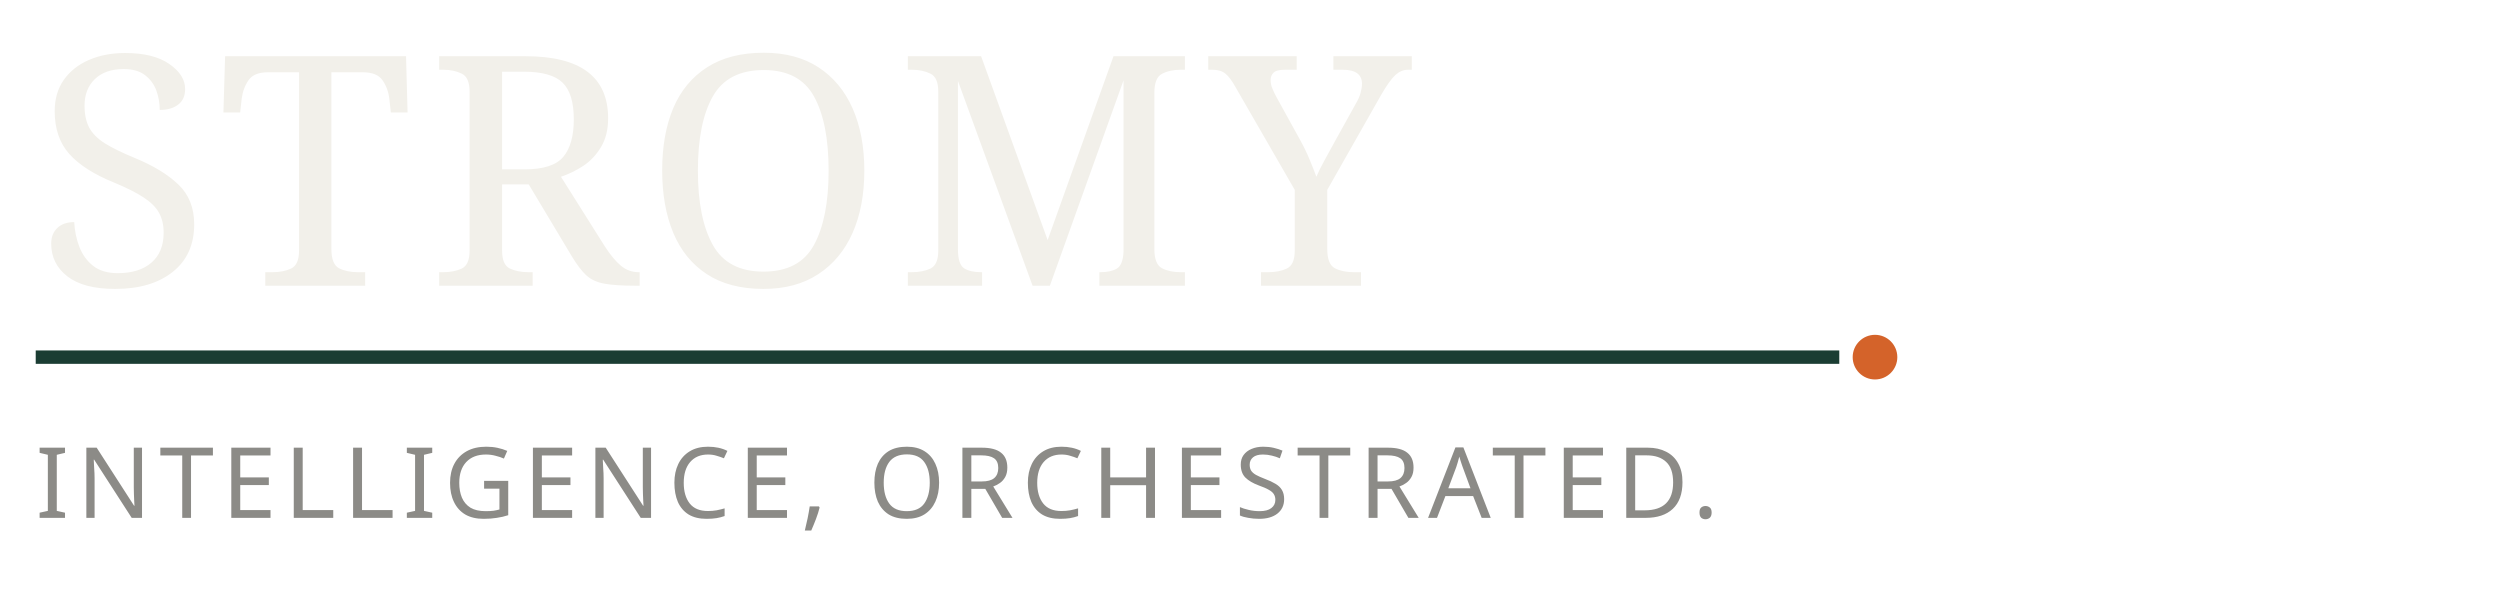
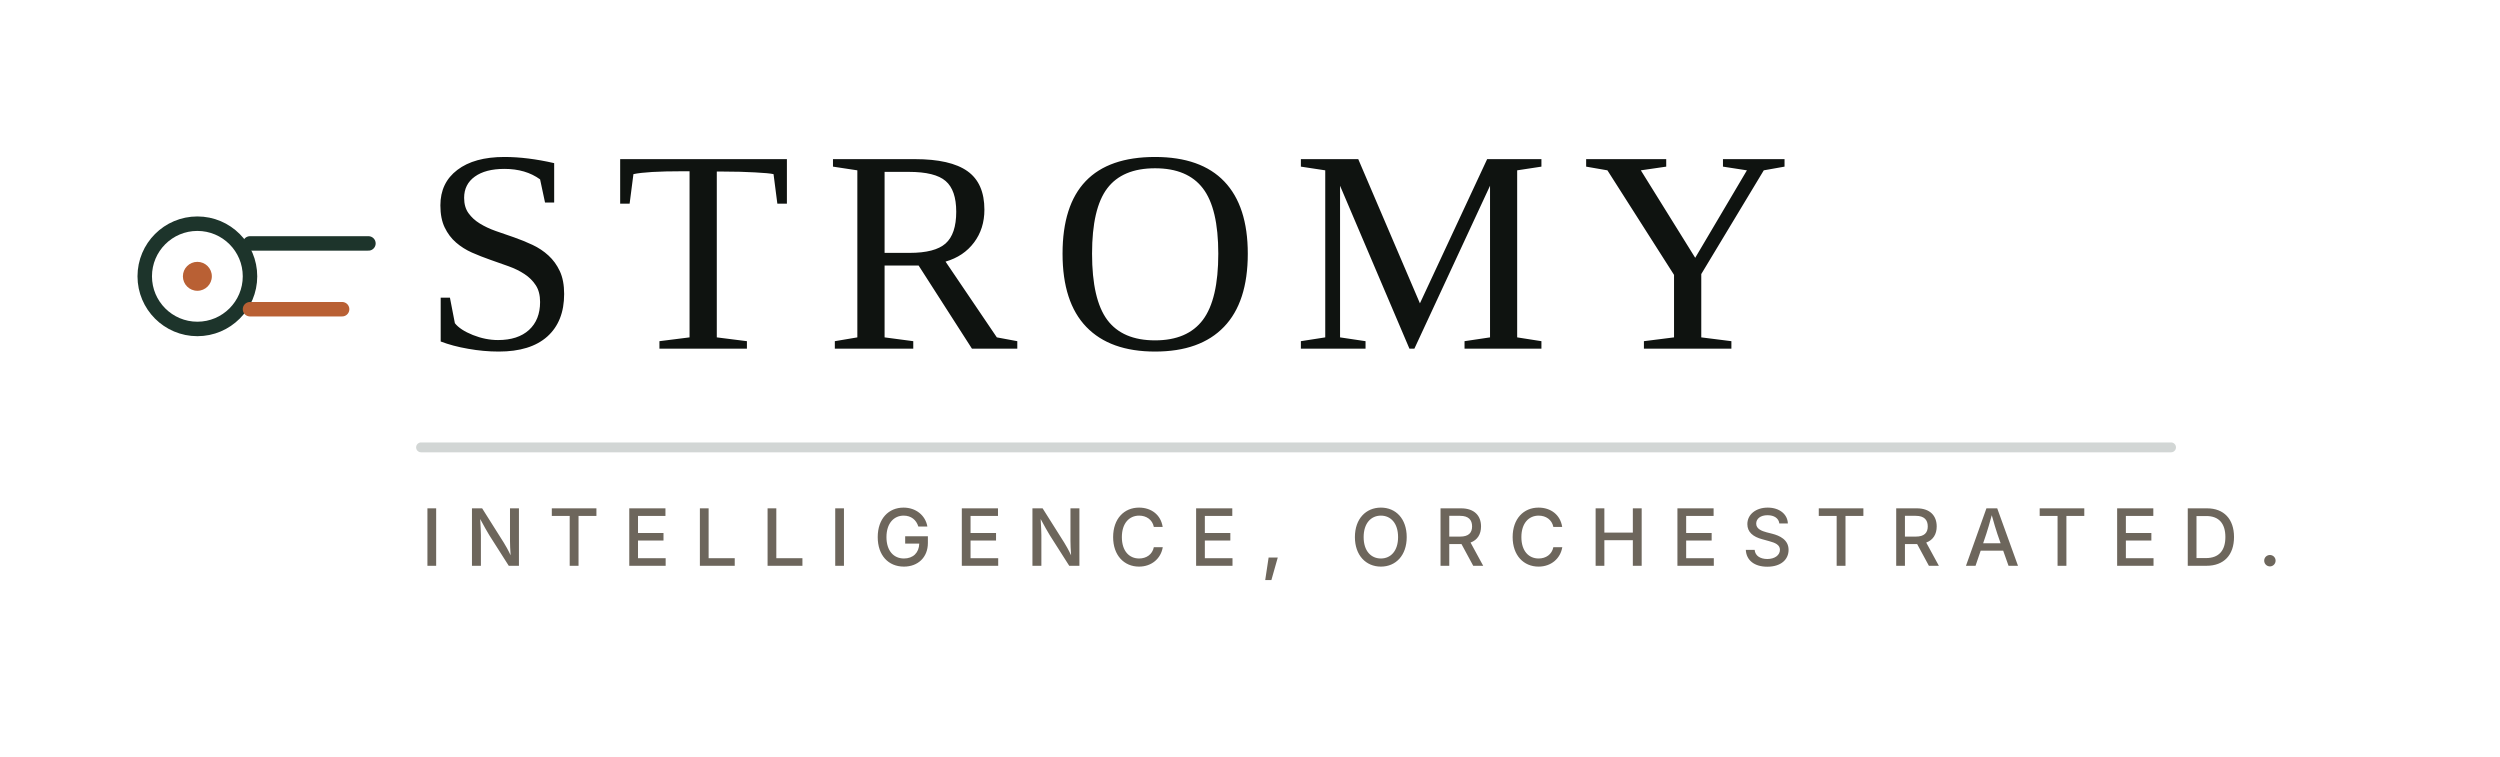
- <svg xmlns="http://www.w3.org/2000/svg" viewBox="0 0 280 66" width="280" height="66">
-   <text x="4" y="32" font-family="'Instrument Serif', Georgia, serif" font-size="36" fill="#F2F0EA" letter-spacing="0.04em">STROMY</text>
-   <line x1="4" y1="40" x2="206" y2="40" stroke="#1B3D33" stroke-width="1.5" />
-   <circle cx="210" cy="40" r="2.5" fill="#D4632A" />
-   <text x="4" y="58" font-family="'DM Sans', sans-serif" font-size="11" fill="#8C8B87" letter-spacing="0.08em" font-weight="500">INTELLIGENCE, ORCHESTRATED.</text>
+ <svg xmlns="http://www.w3.org/2000/svg" viewBox="0 0 380 115">
+   <circle cx="30" cy="42" r="8" fill="none" stroke="#1D342B" stroke-width="2.2" stroke-linecap="round" />
+   <circle cx="30" cy="42" r="2.2" fill="#B96034" />
+   <line x1="38" y1="37" x2="56" y2="37" stroke="#1D342B" stroke-width="2.2" stroke-linecap="round" />
+   <line x1="38" y1="47" x2="52" y2="47" stroke="#B96034" stroke-width="2.2" stroke-linecap="round" />
+   <text x="64" y="53" font-family="Fraunces, Georgia, 'Times New Roman', serif" font-size="44" font-weight="500" fill="#0F1310" letter-spacing="5">STROMY</text>
+   <line x1="64" y1="68" x2="330" y2="68" stroke="#1D342B" stroke-width="1.5" stroke-linecap="round" opacity="0.2" />
+   <text x="64" y="86" font-family="'Plus Jakarta Sans', -apple-system, BlinkMacSystemFont, sans-serif" font-size="12" font-weight="500" fill="#6D665C" letter-spacing="3.5">INTELLIGENCE, ORCHESTRATED.</text>
</svg>
